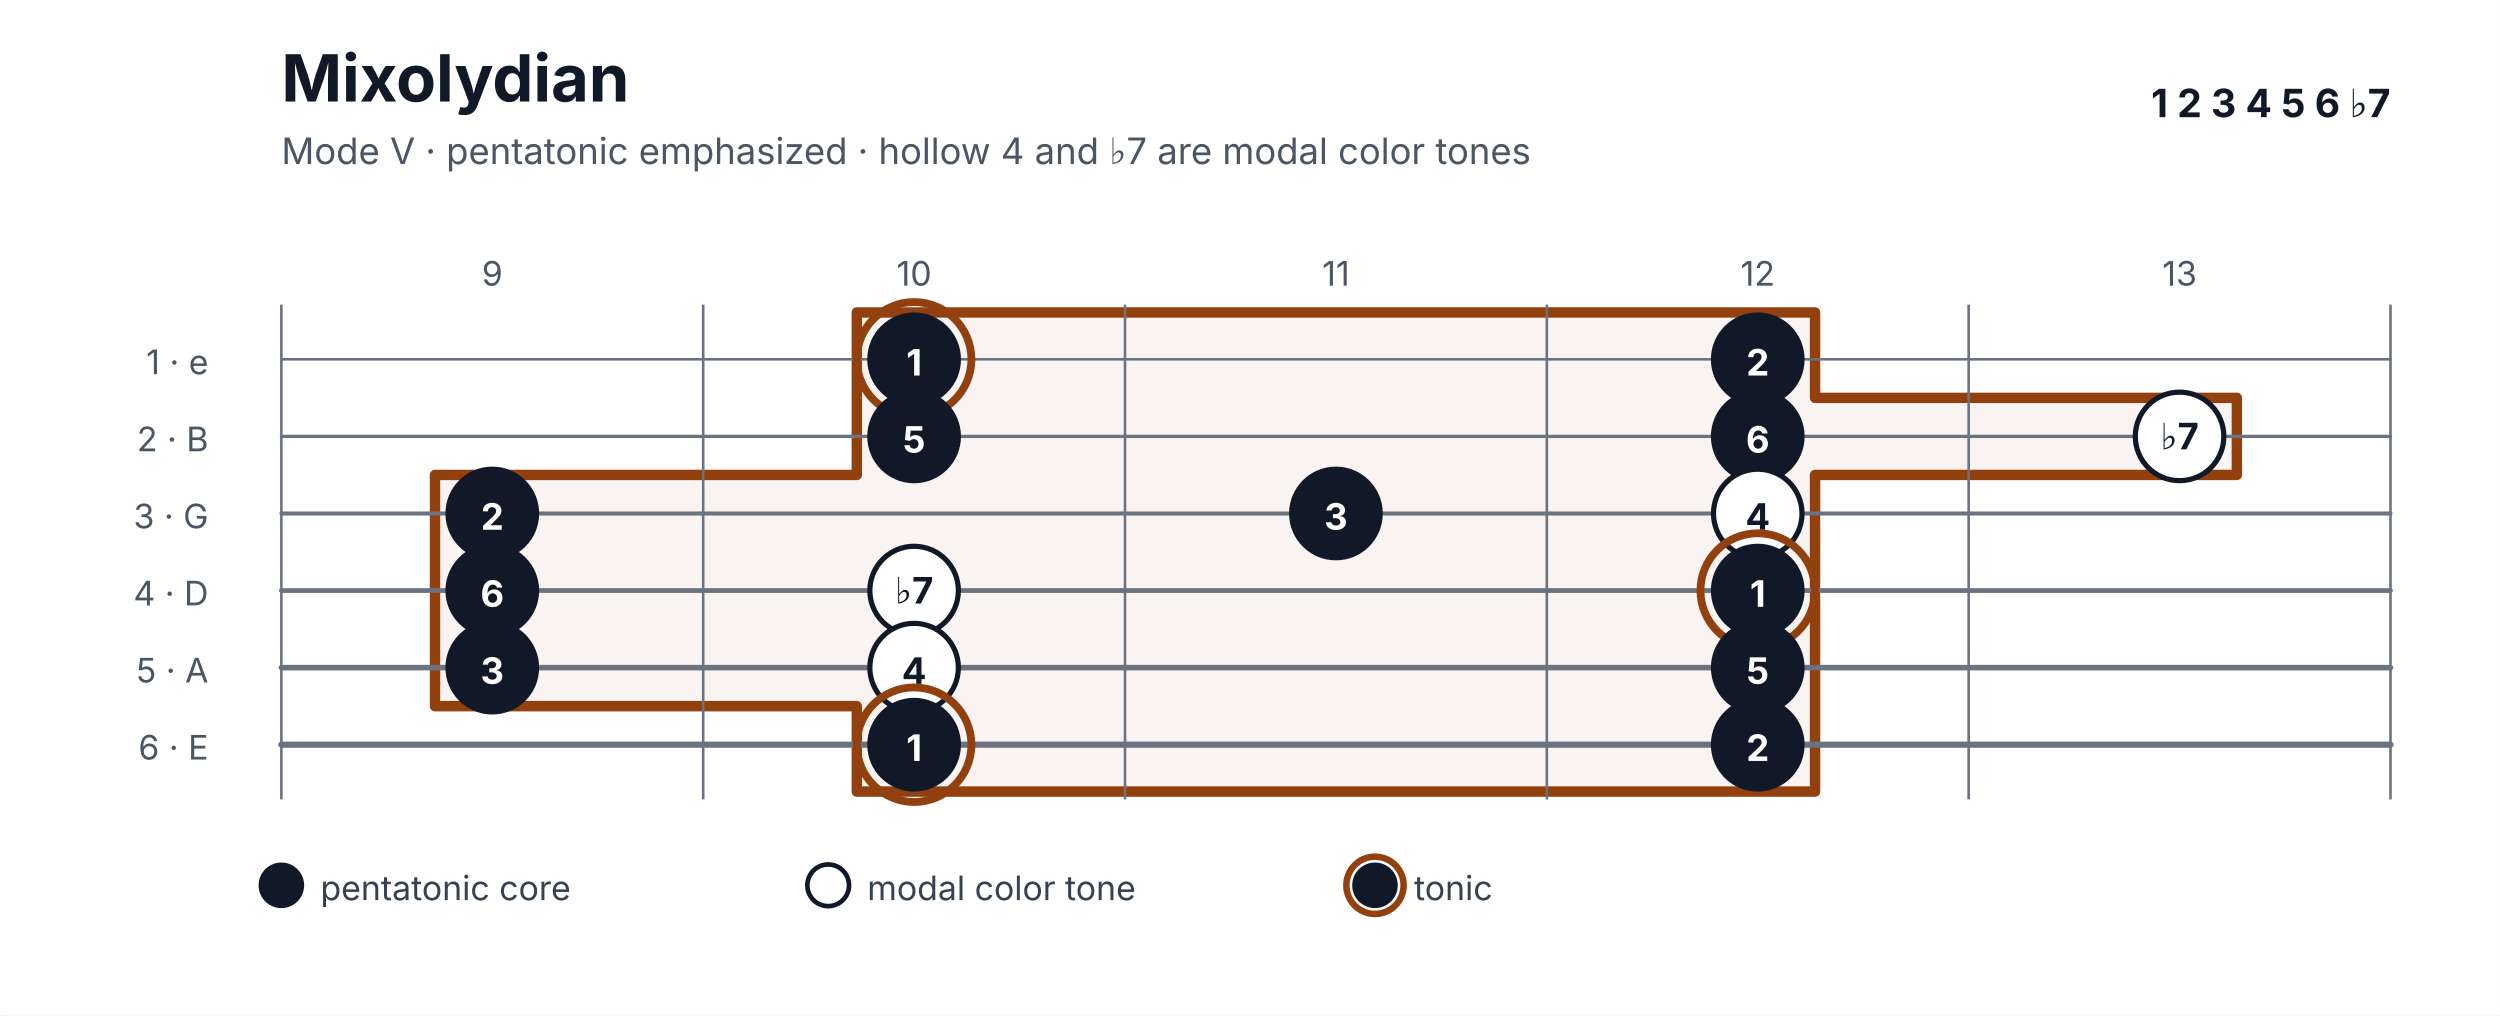
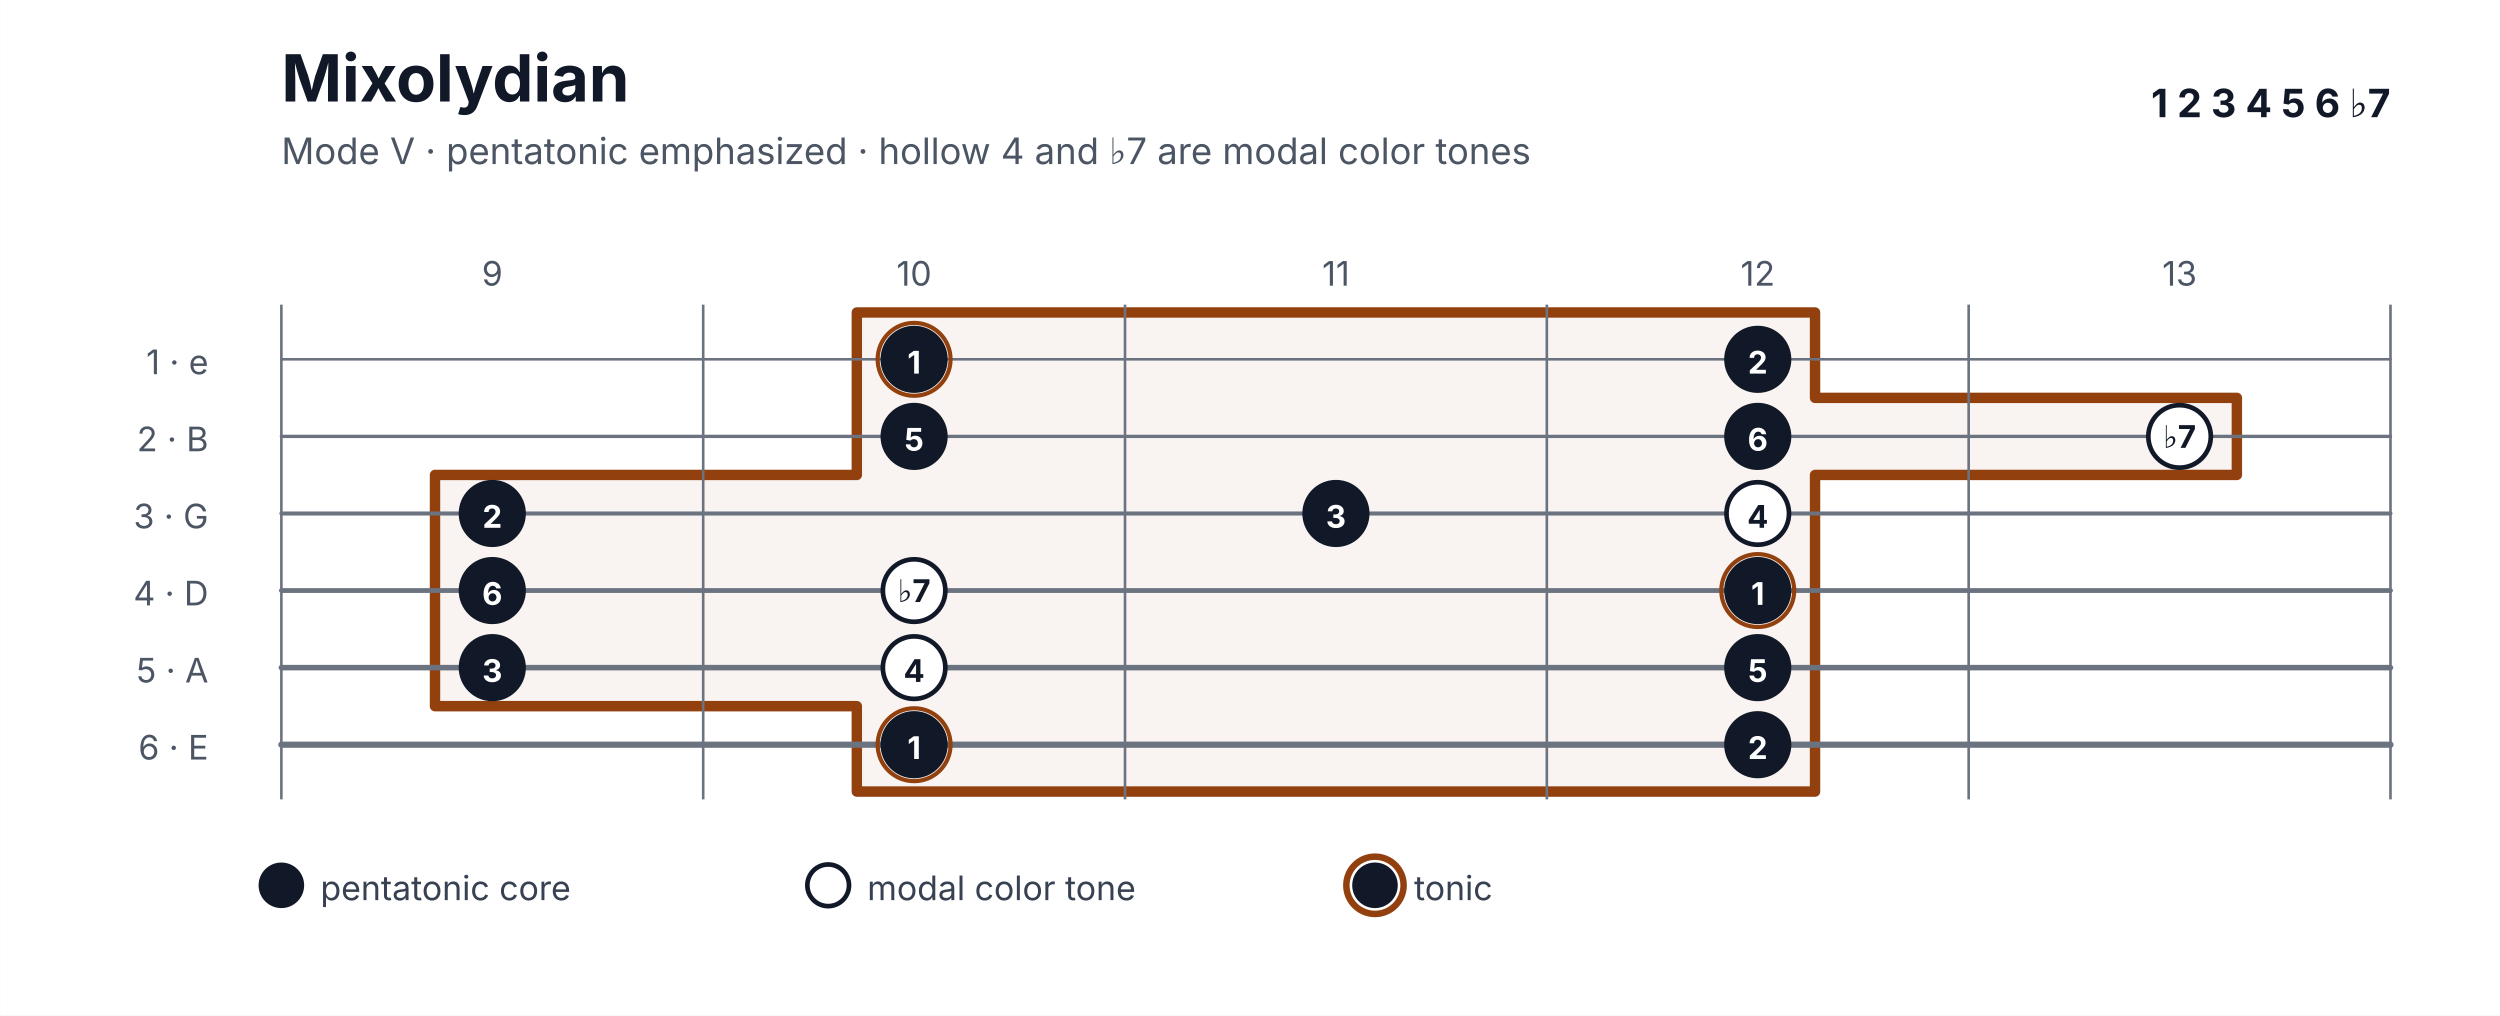
<svg xmlns="http://www.w3.org/2000/svg" width="10in" height="4.062in" viewBox="0 0 960 390" role="img" aria-labelledby="d-mixolydian-combined-title d-mixolydian-combined-desc" data-mode-id="d-mixolydian" data-view="combined" data-overlay="none">
  <style>
        svg{background:#fff;color:#111827;font-family:Inter,Segoe UI,Arial,sans-serif;text-rendering:geometricPrecision}
        text{fill:#111827}
        .diagram-title{font-size:25px;font-weight:700}.subtitle{font-size:14px;fill:#4b5563}.formula{font-size:15px;font-weight:650;text-anchor:end}
        .fret,.string{stroke:#6b7280;vector-effect:non-scaling-stroke}.fret{stroke-width:1px}.string{stroke-linecap:round}
        .fret-label,.string-label{font-size:13px;fill:#4b5563;text-anchor:middle;dominant-baseline:middle}
        .string-label{text-anchor:end}.position-outline{fill-opacity:.055;stroke-width:4;stroke-linejoin:round;vector-effect:non-scaling-stroke}
-         .marker-disc{stroke:#111827;stroke-width:2;vector-effect:non-scaling-stroke}.core .marker-disc,.equal .marker-disc{fill:#111827}.optional .marker-disc{fill:#fff}
-         .marker-label{font-size:14px;font-weight:700;text-anchor:middle;dominant-baseline:middle;pointer-events:none}.core .marker-label,.equal .marker-label{fill:#fff}.optional .marker-label{fill:#111827}
-         .overlay-highlight .marker-disc{stroke:#b45309;stroke-width:5}
-         .tonic-ring{fill:none;stroke-width:3;vector-effect:non-scaling-stroke}
+         .marker-disc{stroke:#111827;stroke-width:1.8;vector-effect:non-scaling-stroke}.core .marker-disc,.equal .marker-disc{fill:#111827}.optional .marker-disc{fill:#fff}
+         .marker-label{font-size:12px;font-weight:700;text-anchor:middle;dominant-baseline:middle;pointer-events:none}.core .marker-label,.equal .marker-label{fill:#fff}.optional .marker-label{fill:#111827}
+         .overlay-highlight .marker-disc{stroke:#b45309;stroke-width:4}
+         .tonic-ring{fill:none;stroke-width:1.6;vector-effect:non-scaling-stroke}
        .legend-core,.legend-equal{fill:#111827;stroke:#111827;stroke-width:1.5}.legend-optional{fill:#fff;stroke:#111827;stroke-width:1.8}.legend-tonic{fill:none;stroke-width:2.5}.legend-overlay{fill:#111827;stroke:#b45309;stroke-width:4}
        .legend-text{font-size:13px;fill:#374151;dominant-baseline:middle}.overlay-caption{font-size:13px;font-weight:650;fill:#92400e}
      </style>
  <rect width="960" height="390" fill="#fff" />
  <text class="diagram-title" x="108" y="39">Mixolydian</text>
  <text class="subtitle" x="108" y="63">Mode V · pentatonic emphasized · hollow 4 and ♭7 are modal color tones</text>
  <text class="formula" x="918" y="45">1  2  3  4  5  6  ♭7</text>
  <path class="position-outline" style="fill:#92400e;stroke:#92400e" d="M 329 120 L 697 120 L 697 152.8 L 859 152.8 L 859 182.4 L 697 182.4 L 697 212 L 697 212 L 697 241.6 L 697 241.6 L 697 271.2 L 697 271.2 L 697 304 L 329 304 L 329 271.2 L 167 271.2 L 167 241.6 L 167 241.6 L 167 212 L 167 212 L 167 182.4 L 329 182.4 L 329 152.8 L 329 152.8 Z" />
  <line class="fret" x1="108" y1="117" x2="108" y2="307" />
  <line class="fret" x1="270" y1="117" x2="270" y2="307" />
  <line class="fret" x1="432" y1="117" x2="432" y2="307" />
  <line class="fret" x1="594" y1="117" x2="594" y2="307" />
  <line class="fret" x1="756" y1="117" x2="756" y2="307" />
  <line class="fret" x1="918" y1="117" x2="918" y2="307" />
  <line class="string" style="stroke-width:1.00px" x1="108" y1="138" x2="918" y2="138" />
  <text class="string-label" x="80" y="139">1 · e</text>
  <line class="string" style="stroke-width:1.28px" x1="108" y1="167.6" x2="918" y2="167.6" />
  <text class="string-label" x="80" y="168.6">2 · B</text>
  <line class="string" style="stroke-width:1.56px" x1="108" y1="197.2" x2="918" y2="197.2" />
  <text class="string-label" x="80" y="198.2">3 · G</text>
  <line class="string" style="stroke-width:1.84px" x1="108" y1="226.8" x2="918" y2="226.8" />
  <text class="string-label" x="80" y="227.8">4 · D</text>
  <line class="string" style="stroke-width:2.12px" x1="108" y1="256.4" x2="918" y2="256.4" />
  <text class="string-label" x="80" y="257.4">5 · A</text>
  <line class="string" style="stroke-width:2.40px" x1="108" y1="286" x2="918" y2="286" />
  <text class="string-label" x="80" y="287">6 · E</text>
  <text class="fret-label" x="189" y="105">9</text>
  <text class="fret-label" x="351" y="105">10</text>
  <text class="fret-label" x="513" y="105">11</text>
  <text class="fret-label" x="675" y="105">12</text>
  <text class="fret-label" x="837" y="105">13</text>
  <g class="marker core tonic" transform="translate(351 138)">
-     <circle class="tonic-ring" style="stroke:#92400e" r="22" />
-     <circle class="marker-disc" r="17" />
+     <circle class="tonic-ring" style="stroke:#92400e" r="14" />
+     <circle class="marker-disc" r="12" />
    <text class="marker-label" x="0" y="1">1</text>
  </g>
  <g class="marker core" transform="translate(675 138)">
-     <circle class="marker-disc" r="17" />
+     <circle class="marker-disc" r="12" />
    <text class="marker-label" x="0" y="1">2</text>
  </g>
  <g class="marker core" transform="translate(351 167.6)">
-     <circle class="marker-disc" r="17" />
+     <circle class="marker-disc" r="12" />
    <text class="marker-label" x="0" y="1">5</text>
  </g>
  <g class="marker core" transform="translate(675 167.6)">
-     <circle class="marker-disc" r="17" />
+     <circle class="marker-disc" r="12" />
    <text class="marker-label" x="0" y="1">6</text>
  </g>
  <g class="marker optional" transform="translate(837 167.6)">
-     <circle class="marker-disc" r="17" />
+     <circle class="marker-disc" r="12" />
    <text class="marker-label" x="0" y="1">♭7</text>
  </g>
  <g class="marker core" transform="translate(189 197.2)">
-     <circle class="marker-disc" r="17" />
+     <circle class="marker-disc" r="12" />
    <text class="marker-label" x="0" y="1">2</text>
  </g>
  <g class="marker core" transform="translate(513 197.2)">
-     <circle class="marker-disc" r="17" />
+     <circle class="marker-disc" r="12" />
    <text class="marker-label" x="0" y="1">3</text>
  </g>
  <g class="marker optional" transform="translate(675 197.2)">
-     <circle class="marker-disc" r="17" />
+     <circle class="marker-disc" r="12" />
    <text class="marker-label" x="0" y="1">4</text>
  </g>
  <g class="marker core" transform="translate(189 226.8)">
-     <circle class="marker-disc" r="17" />
+     <circle class="marker-disc" r="12" />
    <text class="marker-label" x="0" y="1">6</text>
  </g>
  <g class="marker optional" transform="translate(351 226.8)">
-     <circle class="marker-disc" r="17" />
+     <circle class="marker-disc" r="12" />
    <text class="marker-label" x="0" y="1">♭7</text>
  </g>
  <g class="marker core tonic" transform="translate(675 226.8)">
-     <circle class="tonic-ring" style="stroke:#92400e" r="22" />
-     <circle class="marker-disc" r="17" />
+     <circle class="tonic-ring" style="stroke:#92400e" r="14" />
+     <circle class="marker-disc" r="12" />
    <text class="marker-label" x="0" y="1">1</text>
  </g>
  <g class="marker core" transform="translate(189 256.4)">
-     <circle class="marker-disc" r="17" />
+     <circle class="marker-disc" r="12" />
    <text class="marker-label" x="0" y="1">3</text>
  </g>
  <g class="marker optional" transform="translate(351 256.4)">
-     <circle class="marker-disc" r="17" />
+     <circle class="marker-disc" r="12" />
    <text class="marker-label" x="0" y="1">4</text>
  </g>
  <g class="marker core" transform="translate(675 256.4)">
-     <circle class="marker-disc" r="17" />
+     <circle class="marker-disc" r="12" />
    <text class="marker-label" x="0" y="1">5</text>
  </g>
  <g class="marker core tonic" transform="translate(351 286)">
-     <circle class="tonic-ring" style="stroke:#92400e" r="22" />
-     <circle class="marker-disc" r="17" />
+     <circle class="tonic-ring" style="stroke:#92400e" r="14" />
+     <circle class="marker-disc" r="12" />
    <text class="marker-label" x="0" y="1">1</text>
  </g>
  <g class="marker core" transform="translate(675 286)">
-     <circle class="marker-disc" r="17" />
+     <circle class="marker-disc" r="12" />
    <text class="marker-label" x="0" y="1">2</text>
  </g>
  <g transform="translate(108 340)">
    <g transform="translate(0 0)">
      <circle class="legend-core" cx="0" cy="0" r="8" />
      <text class="legend-text" x="15" y="1">pentatonic core</text>
    </g>
    <g transform="translate(210 0)">
      <circle class="legend-optional" cx="0" cy="0" r="8" />
      <text class="legend-text" x="15" y="1">modal color tone</text>
    </g>
    <g transform="translate(420 0)">
      <circle class="legend-tonic" style="stroke:#92400e" cx="0" cy="0" r="11" />
      <circle class="legend-core" cx="0" cy="0" r="8" />
      <text class="legend-text" x="15" y="1">tonic</text>
    </g>
  </g>
</svg>
